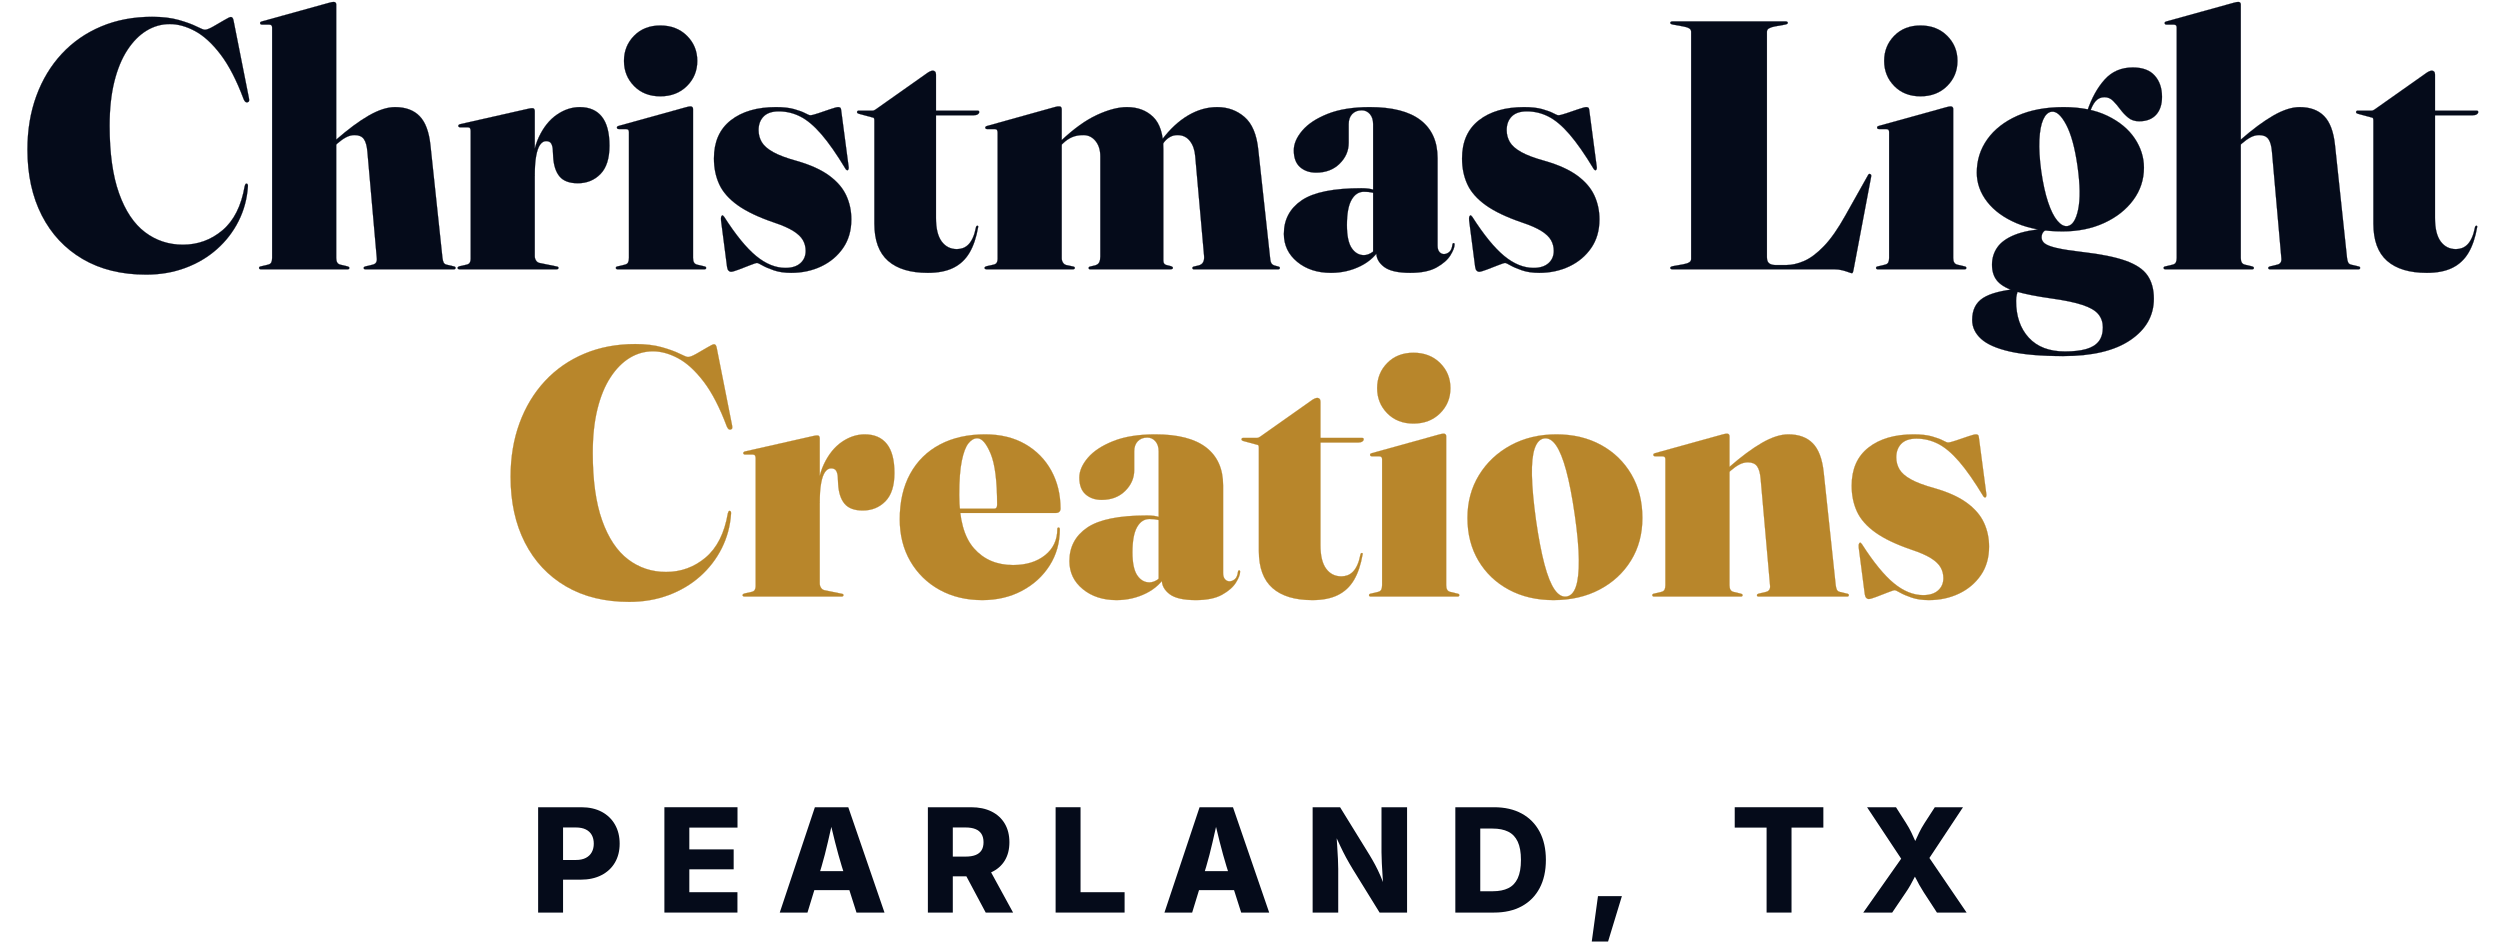
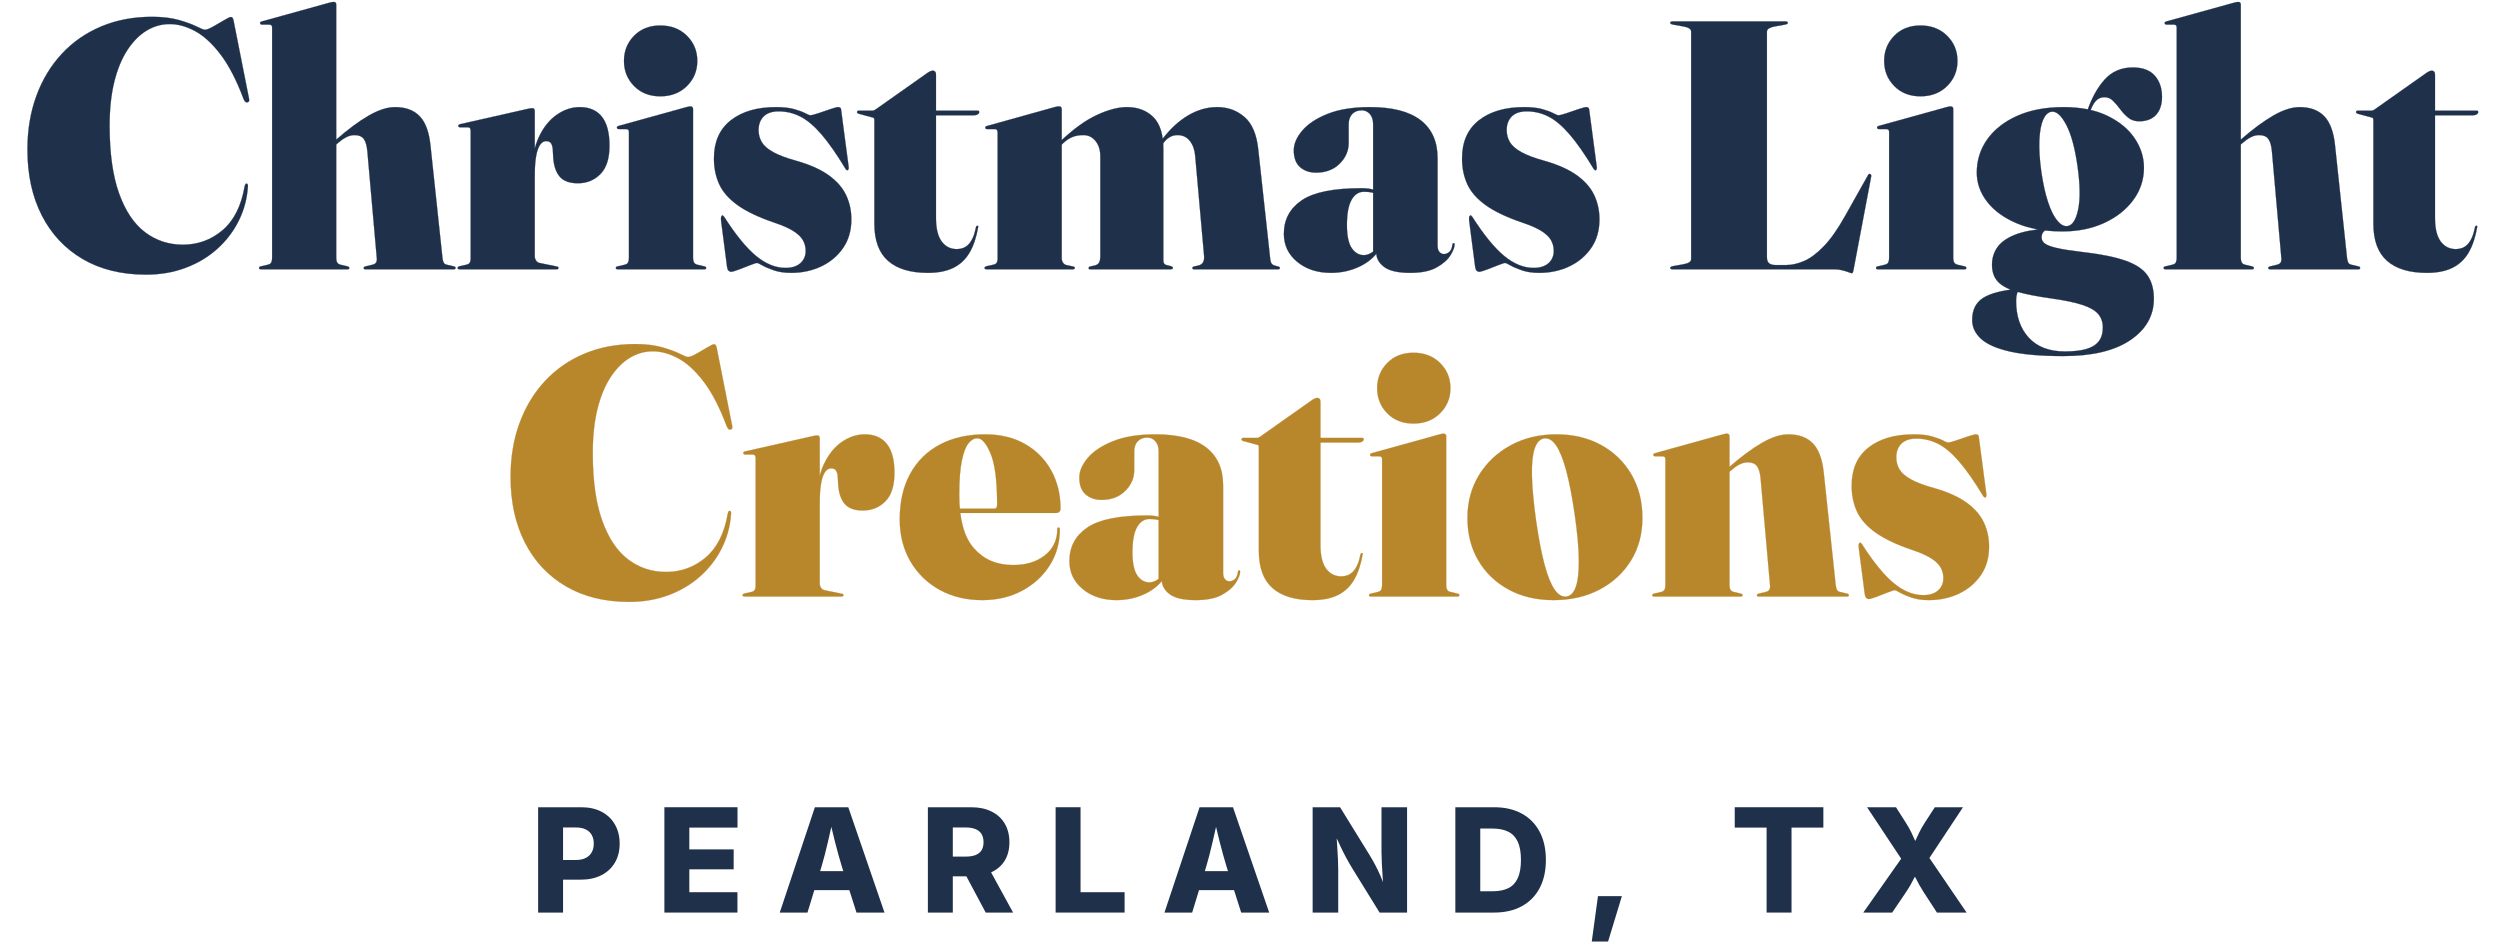
<svg xmlns="http://www.w3.org/2000/svg" width="3.56in" height="1.35in" viewBox="-3 -3 356 134.9">
-   <g transform="translate(0 35.3)" fill="#050b1a" stroke="#050b1a" stroke-width="1.2" stroke-linejoin="round">
+   <g transform="translate(0 35.3)" fill="#1F304B" stroke="#1F304B" stroke-width="1.2" stroke-linejoin="round">
    <path transform="translate(0 0) scale(0.02521432 -0.02521432)" d="M1281 467Q1274 363 1228.5 272.5Q1183 182 1106.5 114.0Q1030 46 928.0 8.0Q826 -30 706 -30Q498 -30 348.0 58.0Q198 146 117.0 304.5Q36 463 36 676Q36 842 86.5 979.5Q137 1117 230.0 1217.0Q323 1317 452.5 1371.5Q582 1426 740 1426Q828 1426 891.0 1408.0Q954 1390 991.0 1371.5Q1028 1353 1038 1353Q1053 1353 1085.0 1371.0Q1117 1389 1147.0 1407.0Q1177 1425 1185 1425Q1190 1425 1194.0 1420.5Q1198 1416 1200 1405L1287 966Q1289 956 1287.5 950.5Q1286 945 1278 943Q1271 942 1266.5 946.0Q1262 950 1257 961Q1197 1121 1126.5 1213.5Q1056 1306 982.5 1345.5Q909 1385 840 1385Q770 1385 709.0 1348.0Q648 1311 600.5 1238.5Q553 1166 526.5 1059.0Q500 952 500 811Q500 579 553.0 430.0Q606 281 699.5 210.0Q793 139 914 139Q1041 139 1137.5 220.5Q1234 302 1263 470Q1265 477 1267.0 480.5Q1269 484 1273 484Q1278 484 1280.0 479.0Q1282 474 1281 467Z" />
    <path transform="translate(33.23 0) scale(0.02521432 -0.02521432)" d="M462 1496V64Q462 48 467.5 38.5Q473 29 486 26L524 17Q536 14 536 8Q536 0 526 0H36Q32 0 29.0 2.0Q26 4 26 8Q26 11 28.5 13.5Q31 16 38 17L76 26Q90 29 95.0 38.5Q100 48 100 64V1366Q100 1374 96.0 1378.0Q92 1382 83 1382H44Q37 1382 34.5 1384.5Q32 1387 32 1391Q32 1395 35.0 1397.0Q38 1399 42 1400L421 1505Q433 1508 437.5 1509.0Q442 1510 448 1510Q455 1510 458.5 1506.0Q462 1502 462 1496ZM432 679 418 694 458 729Q563 821 646.0 868.5Q729 916 794 916Q883 916 932.5 865.5Q982 815 994 702L1062 64Q1064 48 1068.5 38.5Q1073 29 1086 26L1124 17Q1131 16 1133.5 13.5Q1136 11 1136 8Q1136 4 1133.5 2.0Q1131 0 1126 0H627Q617 0 617 8Q617 14 629 17L667 26Q681 29 687.0 38.5Q693 48 691 64L638 664Q634 713 618.0 735.5Q602 758 566 758Q541 758 517.5 745.5Q494 733 470 712Z" />
    <path transform="translate(61.45 0) scale(0.02521432 -0.02521432)" d="M448 540Q448 664 487.5 747.5Q527 831 589.0 873.5Q651 916 718 916Q800 916 843.0 862.0Q886 808 886 698Q886 590 835.0 538.0Q784 486 707 486Q636 486 604.0 524.5Q572 563 568 636L566 674Q565 696 557.0 710.0Q549 724 528 724Q509 724 494.5 704.0Q480 684 472.0 641.0Q464 598 464 530ZM464 894V586V74Q464 61 471.0 50.0Q478 39 490 36L588 16Q594 15 596.0 13.0Q598 11 598 8Q598 4 595.0 2.0Q592 0 586 0H40Q34 0 31.0 2.5Q28 5 28 8Q28 11 32.0 14.0Q36 17 42 18L78 26Q92 29 97.0 37.5Q102 46 102 58V782Q102 791 98.5 796.5Q95 802 86 802H42Q38 802 35.0 804.5Q32 807 32 810Q32 813 35.0 816.0Q38 819 44 820L424 906Q433 908 438.5 909.0Q444 910 450 910Q458 910 461.0 905.0Q464 900 464 894Z" />
    <path transform="translate(84.04 0) scale(0.02521432 -0.02521432)" d="M462 906V64Q462 48 467.5 38.5Q473 29 486 26L524 17Q531 16 533.5 13.5Q536 11 536 8Q536 4 533.5 2.0Q531 0 526 0H36Q32 0 29.0 2.0Q26 4 26 8Q26 11 28.5 13.5Q31 16 38 17L76 26Q90 29 95.0 38.5Q100 48 100 64V776Q100 784 96.0 788.0Q92 792 83 792H44Q37 792 34.5 794.5Q32 797 32 801Q32 805 35.0 807.0Q38 809 42 810L421 915Q433 918 437.5 919.0Q442 920 448 920Q455 920 458.5 916.0Q462 912 462 906ZM277 977Q186 977 129.0 1035.0Q72 1093 72 1177Q72 1261 129.0 1319.0Q186 1377 277 1377Q369 1377 427.5 1319.0Q486 1261 486 1177Q486 1093 427.5 1035.0Q369 977 277 977Z" />
    <path transform="translate(97.96 0) scale(0.02521432 -0.02521432)" d="M432 8Q486 8 516.0 34.5Q546 61 546 104Q546 137 530.5 164.5Q515 192 476.0 216.5Q437 241 368 264Q236 309 162.0 362.0Q88 415 58.0 480.0Q28 545 28 626Q28 767 123.0 841.5Q218 916 378 916Q441 916 481.5 904.5Q522 893 543.5 881.5Q565 870 572 870Q584 870 618.0 881.5Q652 893 685.5 904.5Q719 916 730 916Q735 916 740.0 913.5Q745 911 746 902L788 584Q790 574 788.5 568.0Q787 562 784 560Q781 559 778.0 560.5Q775 562 772 566Q696 692 634.5 763.0Q573 834 515.5 863.0Q458 892 394 892Q337 892 308.5 863.0Q280 834 280 786Q280 749 298.0 718.5Q316 688 362.5 662.0Q409 636 496 612Q611 579 678.5 529.5Q746 480 775.0 417.5Q804 355 804 282Q804 188 757.5 120.5Q711 53 634.0 16.5Q557 -20 464 -20Q408 -20 367.0 -6.0Q326 8 301.5 22.0Q277 36 272 36Q264 36 232.5 23.5Q201 11 168.0 -1.5Q135 -14 124 -14Q117 -14 110.5 -7.5Q104 -1 102 14L68 276Q67 290 68.5 295.5Q70 301 74 304Q76 306 79.0 303.5Q82 301 86 296Q184 143 266.0 75.5Q348 8 432 8Z" />
    <path transform="translate(119.19 0) scale(0.02521432 -0.02521432)" d="M80 858 6 878Q-1 880 -3.5 882.5Q-6 885 -6 888Q-6 891 -3.5 893.5Q-1 896 2 896H82Q85 896 88.5 897.0Q92 898 98 902L390 1108Q398 1114 407.0 1118.0Q416 1122 422 1122Q430 1122 435.0 1116.5Q440 1111 440 1100V290Q440 201 472.0 157.5Q504 114 558 114Q576 114 592.5 120.0Q609 126 623.0 140.0Q637 154 648.0 178.0Q659 202 666 238Q668 246 674.0 246.0Q680 246 678 238Q663 151 629.5 94.0Q596 37 538.5 8.5Q481 -20 394 -20Q246 -20 169.0 48.0Q92 116 92 258V840Q92 849 90.0 853.0Q88 857 80 858ZM336 870 348 896H674Q679 896 681.5 894.5Q684 893 684 888Q684 881 676.0 875.5Q668 870 654 870Z" />
    <path transform="translate(136.54 0) scale(0.02521432 -0.02521432)" d="M462 904V62Q462 49 469.0 38.0Q476 27 488 24L526 16Q536 14 536 8Q536 0 524 0H38Q32 0 29.0 2.5Q26 5 26 8Q26 11 30.0 14.0Q34 17 40 18L76 26Q90 29 95.0 37.5Q100 46 100 58V772Q100 781 96.5 786.5Q93 792 84 792H40Q36 792 33.0 794.5Q30 797 30 800Q30 803 33.0 806.0Q36 809 42 810L422 916Q431 919 436.5 919.5Q442 920 448 920Q456 920 459.0 915.0Q462 910 462 904ZM434 678 420 690 458 726Q566 828 661.5 872.0Q757 916 830 916Q922 916 979.0 860.0Q1036 804 1036 678V50Q1036 38 1040.5 32.0Q1045 26 1054 24L1078 18Q1090 14 1090 8Q1090 0 1074 0H622Q614 0 614 8Q614 14 624 16L650 22Q668 27 674.0 40.0Q680 53 680 72V638Q680 691 653.0 724.5Q626 758 584 758Q548 758 521.0 746.5Q494 735 470 712ZM1010 678 996 690 1028 732Q1096 822 1175.5 869.0Q1255 916 1340 916Q1430 916 1494.5 860.0Q1559 804 1572 676L1640 54Q1642 39 1647.5 32.0Q1653 25 1662 22L1684 16Q1689 15 1691.5 13.0Q1694 11 1694 8Q1694 4 1691.5 2.0Q1689 0 1684 0H1208Q1200 0 1200 8Q1200 14 1210 16L1236 22Q1254 27 1261.0 41.0Q1268 55 1266 76L1216 638Q1212 691 1186.0 724.5Q1160 758 1116 758Q1092 758 1073.0 747.0Q1054 736 1040 718Z" />
    <path transform="translate(179.27 0) scale(0.02521432 -0.02521432)" d="M544 93V107L526 90V820Q526 856 507.5 877.0Q489 898 462 898Q428 898 408.0 877.0Q388 856 388 820V714Q388 647 337.0 596.5Q286 546 204 546Q149 546 113.5 577.0Q78 608 78 672Q78 727 126.0 783.5Q174 840 269.5 878.0Q365 916 507 916Q699 916 794.5 842.0Q890 768 890 628V134Q890 110 900.5 98.0Q911 86 926 86Q941 86 955.5 97.5Q970 109 974 140Q975 145 976.5 146.5Q978 148 980 148Q983 148 984.5 146.5Q986 145 986 140Q986 117 962.5 79.0Q939 41 884.5 10.5Q830 -20 736 -20Q632 -20 588.0 13.5Q544 47 544 93ZM22 200Q22 321 122.5 389.5Q223 458 460 458Q505 458 530.5 448.5Q556 439 578 422L568 414Q544 428 523.0 433.0Q502 438 474 438Q430 438 404.0 392.0Q378 346 378 250Q378 160 405.0 120.0Q432 80 474 80Q497 80 521.0 96.5Q545 113 559 138L573 130Q533 57 455.5 18.5Q378 -20 288 -20Q173 -20 97.5 42.0Q22 104 22 200Z" />
    <path transform="translate(204.49 0) scale(0.02521432 -0.02521432)" d="M432 8Q486 8 516.0 34.5Q546 61 546 104Q546 137 530.5 164.5Q515 192 476.0 216.5Q437 241 368 264Q236 309 162.0 362.0Q88 415 58.0 480.0Q28 545 28 626Q28 767 123.0 841.5Q218 916 378 916Q441 916 481.5 904.5Q522 893 543.5 881.5Q565 870 572 870Q584 870 618.0 881.5Q652 893 685.5 904.5Q719 916 730 916Q735 916 740.0 913.5Q745 911 746 902L788 584Q790 574 788.5 568.0Q787 562 784 560Q781 559 778.0 560.5Q775 562 772 566Q696 692 634.5 763.0Q573 834 515.5 863.0Q458 892 394 892Q337 892 308.5 863.0Q280 834 280 786Q280 749 298.0 718.5Q316 688 362.5 662.0Q409 636 496 612Q611 579 678.5 529.5Q746 480 775.0 417.5Q804 355 804 282Q804 188 757.5 120.5Q711 53 634.0 16.5Q557 -20 464 -20Q408 -20 367.0 -6.0Q326 8 301.5 22.0Q277 36 272 36Q264 36 232.5 23.5Q201 11 168.0 -1.5Q135 -14 124 -14Q117 -14 110.5 -7.5Q104 -1 102 14L68 276Q67 290 68.5 295.5Q70 301 74 304Q76 306 79.0 303.5Q82 301 86 296Q184 143 266.0 75.5Q348 8 432 8Z" />
    <path transform="translate(233.28 0) scale(0.02521432 -0.02521432)" d="M710 1382 654 1372Q632 1368 620.0 1361.0Q608 1354 608 1342V68Q608 43 621.0 33.5Q634 24 658 24H716Q765 24 818.0 47.0Q871 70 929.5 130.5Q988 191 1051 304L1178 530Q1181 536 1184.0 538.0Q1187 540 1190 538Q1195 537 1196.5 533.0Q1198 529 1196 520L1098 2Q1095 -14 1093.0 -18.0Q1091 -22 1088 -22Q1084 -22 1069.5 -16.5Q1055 -11 1034.0 -5.5Q1013 0 988 0H74Q68 0 65.0 2.5Q62 5 62 8Q62 15 78 18L134 28Q157 32 168.5 39.0Q180 46 180 58V1342Q180 1354 168.5 1361.0Q157 1368 134 1372L78 1382Q62 1385 62 1392Q62 1395 65.0 1397.5Q68 1400 74 1400H714Q720 1400 723.0 1397.5Q726 1395 726 1392Q726 1385 710 1382Z" />
    <path transform="translate(263.49 0) scale(0.02521432 -0.02521432)" d="M462 906V64Q462 48 467.5 38.5Q473 29 486 26L524 17Q531 16 533.5 13.5Q536 11 536 8Q536 4 533.5 2.0Q531 0 526 0H36Q32 0 29.0 2.0Q26 4 26 8Q26 11 28.5 13.5Q31 16 38 17L76 26Q90 29 95.0 38.5Q100 48 100 64V776Q100 784 96.0 788.0Q92 792 83 792H44Q37 792 34.5 794.5Q32 797 32 801Q32 805 35.0 807.0Q38 809 42 810L421 915Q433 918 437.5 919.0Q442 920 448 920Q455 920 458.5 916.0Q462 912 462 906ZM277 977Q186 977 129.0 1035.0Q72 1093 72 1177Q72 1261 129.0 1319.0Q186 1377 277 1377Q369 1377 427.5 1319.0Q486 1261 486 1177Q486 1093 427.5 1035.0Q369 977 277 977Z" />
    <path transform="translate(277.41 0) scale(0.02521432 -0.02521432)" d="M637 98Q543 109 494.0 120.5Q445 132 427.0 146.0Q409 160 409 180Q409 200 420.0 212.0Q431 224 441 224L439 230Q325 222 257.0 194.5Q189 167 159.0 124.0Q129 81 129 26Q129 -34 162.0 -69.5Q195 -105 268.0 -126.0Q341 -147 461 -164Q577 -180 641.0 -201.5Q705 -223 730.0 -254.0Q755 -285 755 -328Q755 -377 731.5 -407.0Q708 -437 660.5 -450.5Q613 -464 541 -464Q408 -464 336.5 -386.0Q265 -308 265 -178Q265 -158 269.0 -142.0Q273 -126 277 -120V-110Q138 -123 77.5 -162.5Q17 -202 17 -286Q17 -347 67.5 -393.0Q118 -439 231.0 -464.5Q344 -490 531 -490Q777 -490 910.0 -400.0Q1043 -310 1043 -166Q1043 -87 1007.5 -35.0Q972 17 883.5 48.5Q795 80 637 98ZM659 870 679 878Q693 925 713.0 948.5Q733 972 764 972Q792 972 812.5 951.5Q833 931 853.0 904.0Q873 877 898.0 856.5Q923 836 960 836Q1022 836 1055.5 872.5Q1089 909 1089 974Q1089 1048 1048.0 1094.0Q1007 1140 924 1140Q827 1140 765.5 1072.0Q704 1004 667 894ZM987 574Q987 662 934.5 740.0Q882 818 780.5 867.0Q679 916 533 916Q382 916 272.0 867.0Q162 818 102.5 734.5Q43 651 43 546Q43 457 101.5 381.5Q160 306 268.5 260.0Q377 214 527 214Q659 214 763.0 262.0Q867 310 927.0 391.5Q987 473 987 574ZM465 890Q506 896 548.0 816.5Q590 737 612 582Q634 425 615.5 337.5Q597 250 555 244Q527 240 498.0 274.5Q469 309 445.5 379.5Q422 450 407 554Q393 657 396.5 731.0Q400 805 418.0 845.5Q436 886 465 890Z" />
    <path transform="translate(304.44 0) scale(0.02521432 -0.02521432)" d="M462 1496V64Q462 48 467.5 38.5Q473 29 486 26L524 17Q536 14 536 8Q536 0 526 0H36Q32 0 29.0 2.0Q26 4 26 8Q26 11 28.5 13.5Q31 16 38 17L76 26Q90 29 95.0 38.5Q100 48 100 64V1366Q100 1374 96.0 1378.0Q92 1382 83 1382H44Q37 1382 34.5 1384.5Q32 1387 32 1391Q32 1395 35.0 1397.0Q38 1399 42 1400L421 1505Q433 1508 437.5 1509.0Q442 1510 448 1510Q455 1510 458.5 1506.0Q462 1502 462 1496ZM432 679 418 694 458 729Q563 821 646.0 868.5Q729 916 794 916Q883 916 932.5 865.5Q982 815 994 702L1062 64Q1064 48 1068.5 38.5Q1073 29 1086 26L1124 17Q1131 16 1133.5 13.5Q1136 11 1136 8Q1136 4 1133.5 2.0Q1131 0 1126 0H627Q617 0 617 8Q617 14 629 17L667 26Q681 29 687.0 38.5Q693 48 691 64L638 664Q634 713 618.0 735.5Q602 758 566 758Q541 758 517.5 745.5Q494 733 470 712Z" />
    <path transform="translate(332.65 0) scale(0.02521432 -0.02521432)" d="M80 858 6 878Q-1 880 -3.5 882.5Q-6 885 -6 888Q-6 891 -3.5 893.5Q-1 896 2 896H82Q85 896 88.5 897.0Q92 898 98 902L390 1108Q398 1114 407.0 1118.0Q416 1122 422 1122Q430 1122 435.0 1116.5Q440 1111 440 1100V290Q440 201 472.0 157.5Q504 114 558 114Q576 114 592.5 120.0Q609 126 623.0 140.0Q637 154 648.0 178.0Q659 202 666 238Q668 246 674.0 246.0Q680 246 678 238Q663 151 629.5 94.0Q596 37 538.5 8.5Q481 -20 394 -20Q246 -20 169.0 48.0Q92 116 92 258V840Q92 849 90.0 853.0Q88 857 80 858ZM336 870 348 896H674Q679 896 681.5 894.5Q684 893 684 888Q684 881 676.0 875.5Q668 870 654 870Z" />
  </g>
  <g transform="translate(0 81.9)" fill="#b8862b" stroke="#b8862b" stroke-width="1.2" stroke-linejoin="round">
    <path transform="translate(68.8 0) scale(0.02521432 -0.02521432)" d="M1281 467Q1274 363 1228.5 272.5Q1183 182 1106.5 114.0Q1030 46 928.0 8.0Q826 -30 706 -30Q498 -30 348.0 58.0Q198 146 117.0 304.5Q36 463 36 676Q36 842 86.5 979.5Q137 1117 230.0 1217.0Q323 1317 452.5 1371.5Q582 1426 740 1426Q828 1426 891.0 1408.0Q954 1390 991.0 1371.5Q1028 1353 1038 1353Q1053 1353 1085.0 1371.0Q1117 1389 1147.0 1407.0Q1177 1425 1185 1425Q1190 1425 1194.0 1420.5Q1198 1416 1200 1405L1287 966Q1289 956 1287.5 950.5Q1286 945 1278 943Q1271 942 1266.5 946.0Q1262 950 1257 961Q1197 1121 1126.5 1213.5Q1056 1306 982.5 1345.5Q909 1385 840 1385Q770 1385 709.0 1348.0Q648 1311 600.5 1238.5Q553 1166 526.5 1059.0Q500 952 500 811Q500 579 553.0 430.0Q606 281 699.5 210.0Q793 139 914 139Q1041 139 1137.5 220.5Q1234 302 1263 470Q1265 477 1267.0 480.5Q1269 484 1273 484Q1278 484 1280.0 479.0Q1282 474 1281 467Z" />
    <path transform="translate(102.03 0) scale(0.02521432 -0.02521432)" d="M448 540Q448 664 487.5 747.5Q527 831 589.0 873.5Q651 916 718 916Q800 916 843.0 862.0Q886 808 886 698Q886 590 835.0 538.0Q784 486 707 486Q636 486 604.0 524.5Q572 563 568 636L566 674Q565 696 557.0 710.0Q549 724 528 724Q509 724 494.5 704.0Q480 684 472.0 641.0Q464 598 464 530ZM464 894V586V74Q464 61 471.0 50.0Q478 39 490 36L588 16Q594 15 596.0 13.0Q598 11 598 8Q598 4 595.0 2.0Q592 0 586 0H40Q34 0 31.0 2.5Q28 5 28 8Q28 11 32.0 14.0Q36 17 42 18L78 26Q92 29 97.0 37.5Q102 46 102 58V782Q102 791 98.5 796.5Q95 802 86 802H42Q38 802 35.0 804.5Q32 807 32 810Q32 813 35.0 816.0Q38 819 44 820L424 906Q433 908 438.5 909.0Q444 910 450 910Q458 910 461.0 905.0Q464 900 464 894Z" />
    <path transform="translate(124.62 0) scale(0.02521432 -0.02521432)" d="M928 496Q928 486 921.5 479.0Q915 472 900 472H274V496H552Q570 496 570 518Q570 719 533.5 806.5Q497 894 458 894Q431 894 408.0 865.5Q385 837 370.5 767.0Q356 697 356 574Q356 367 439.0 272.5Q522 178 660 178Q771 178 840.5 233.5Q910 289 910 382Q910 387 912.5 388.5Q915 390 916 390Q919 390 921.5 388.0Q924 386 924 380Q924 266 866.5 175.5Q809 85 710.0 32.5Q611 -20 486 -20Q350 -20 245.0 38.0Q140 96 80.0 199.0Q20 302 20 436Q20 586 79.0 693.5Q138 801 246.5 858.5Q355 916 502 916Q633 916 728.5 861.0Q824 806 876.0 711.0Q928 616 928 496Z" />
    <path transform="translate(148.73 0) scale(0.02521432 -0.02521432)" d="M544 93V107L526 90V820Q526 856 507.5 877.0Q489 898 462 898Q428 898 408.0 877.0Q388 856 388 820V714Q388 647 337.0 596.5Q286 546 204 546Q149 546 113.5 577.0Q78 608 78 672Q78 727 126.0 783.5Q174 840 269.5 878.0Q365 916 507 916Q699 916 794.5 842.0Q890 768 890 628V134Q890 110 900.5 98.0Q911 86 926 86Q941 86 955.5 97.5Q970 109 974 140Q975 145 976.5 146.5Q978 148 980 148Q983 148 984.5 146.5Q986 145 986 140Q986 117 962.5 79.0Q939 41 884.5 10.5Q830 -20 736 -20Q632 -20 588.0 13.5Q544 47 544 93ZM22 200Q22 321 122.5 389.5Q223 458 460 458Q505 458 530.5 448.5Q556 439 578 422L568 414Q544 428 523.0 433.0Q502 438 474 438Q430 438 404.0 392.0Q378 346 378 250Q378 160 405.0 120.0Q432 80 474 80Q497 80 521.0 96.5Q545 113 559 138L573 130Q533 57 455.5 18.5Q378 -20 288 -20Q173 -20 97.5 42.0Q22 104 22 200Z" />
    <path transform="translate(173.94 0) scale(0.02521432 -0.02521432)" d="M80 858 6 878Q-1 880 -3.5 882.5Q-6 885 -6 888Q-6 891 -3.5 893.5Q-1 896 2 896H82Q85 896 88.5 897.0Q92 898 98 902L390 1108Q398 1114 407.0 1118.0Q416 1122 422 1122Q430 1122 435.0 1116.5Q440 1111 440 1100V290Q440 201 472.0 157.5Q504 114 558 114Q576 114 592.5 120.0Q609 126 623.0 140.0Q637 154 648.0 178.0Q659 202 666 238Q668 246 674.0 246.0Q680 246 678 238Q663 151 629.5 94.0Q596 37 538.5 8.5Q481 -20 394 -20Q246 -20 169.0 48.0Q92 116 92 258V840Q92 849 90.0 853.0Q88 857 80 858ZM336 870 348 896H674Q679 896 681.5 894.5Q684 893 684 888Q684 881 676.0 875.5Q668 870 654 870Z" />
    <path transform="translate(191.29 0) scale(0.02521432 -0.02521432)" d="M462 906V64Q462 48 467.5 38.5Q473 29 486 26L524 17Q531 16 533.5 13.5Q536 11 536 8Q536 4 533.5 2.0Q531 0 526 0H36Q32 0 29.0 2.0Q26 4 26 8Q26 11 28.5 13.5Q31 16 38 17L76 26Q90 29 95.0 38.5Q100 48 100 64V776Q100 784 96.0 788.0Q92 792 83 792H44Q37 792 34.5 794.5Q32 797 32 801Q32 805 35.0 807.0Q38 809 42 810L421 915Q433 918 437.5 919.0Q442 920 448 920Q455 920 458.5 916.0Q462 912 462 906ZM277 977Q186 977 129.0 1035.0Q72 1093 72 1177Q72 1261 129.0 1319.0Q186 1377 277 1377Q369 1377 427.5 1319.0Q486 1261 486 1177Q486 1093 427.5 1035.0Q369 977 277 977Z" />
    <path transform="translate(205.21 0) scale(0.02521432 -0.02521432)" d="M532 916Q675 916 784.5 856.0Q894 796 956.0 689.5Q1018 583 1018 444Q1018 308 953.5 203.5Q889 99 776.0 39.5Q663 -20 516 -20Q373 -20 263.5 39.0Q154 98 92.0 202.5Q30 307 30 444Q30 580 95.5 686.5Q161 793 274.5 854.5Q388 916 532 916ZM589 0Q625 5 642.5 56.0Q660 107 659.0 208.0Q658 309 636 462Q614 615 587.5 712.5Q561 810 530.0 854.5Q499 899 462 893Q427 887 409.5 836.0Q392 785 394.0 685.0Q396 585 417 432Q439 279 465.0 181.5Q491 84 522.0 39.5Q553 -5 589 0Z" />
    <path transform="translate(231.63 0) scale(0.02521432 -0.02521432)" d="M462 906V64Q462 48 467.5 38.5Q473 29 486 26L524 17Q536 14 536 8Q536 0 526 0H36Q32 0 29.0 2.0Q26 4 26 8Q26 11 28.5 13.5Q31 16 38 17L76 26Q90 29 95.0 38.5Q100 48 100 64V776Q100 784 96.0 788.0Q92 792 83 792H44Q37 792 34.5 794.5Q32 797 32 801Q32 805 35.0 807.0Q38 809 42 810L421 915Q433 918 437.5 919.0Q442 920 448 920Q455 920 458.5 916.0Q462 912 462 906ZM432 679 418 694 458 729Q563 821 646.0 868.5Q729 916 794 916Q883 916 932.5 865.5Q982 815 994 702L1062 64Q1064 48 1068.5 38.5Q1073 29 1086 26L1124 17Q1131 16 1133.5 13.5Q1136 11 1136 8Q1136 4 1133.5 2.0Q1131 0 1126 0H627Q617 0 617 8Q617 14 629 17L667 26Q681 29 687.0 38.5Q693 48 691 64L638 664Q634 713 618.0 735.5Q602 758 566 758Q541 758 517.5 745.5Q494 733 470 712Z" />
    <path transform="translate(259.97 0) scale(0.02521432 -0.02521432)" d="M432 8Q486 8 516.0 34.5Q546 61 546 104Q546 137 530.5 164.5Q515 192 476.0 216.5Q437 241 368 264Q236 309 162.0 362.0Q88 415 58.0 480.0Q28 545 28 626Q28 767 123.0 841.5Q218 916 378 916Q441 916 481.5 904.5Q522 893 543.5 881.5Q565 870 572 870Q584 870 618.0 881.5Q652 893 685.5 904.5Q719 916 730 916Q735 916 740.0 913.5Q745 911 746 902L788 584Q790 574 788.5 568.0Q787 562 784 560Q781 559 778.0 560.5Q775 562 772 566Q696 692 634.5 763.0Q573 834 515.5 863.0Q458 892 394 892Q337 892 308.5 863.0Q280 834 280 786Q280 749 298.0 718.5Q316 688 362.5 662.0Q409 636 496 612Q611 579 678.5 529.5Q746 480 775.0 417.5Q804 355 804 282Q804 188 757.5 120.5Q711 53 634.0 16.5Q557 -20 464 -20Q408 -20 367.0 -6.0Q326 8 301.5 22.0Q277 36 272 36Q264 36 232.5 23.5Q201 11 168.0 -1.5Q135 -14 124 -14Q117 -14 110.5 -7.5Q104 -1 102 14L68 276Q67 290 68.5 295.5Q70 301 74 304Q76 306 79.0 303.5Q82 301 86 296Q184 143 266.0 75.5Q348 8 432 8Z" />
  </g>
-   <g transform="translate(0 126.9)" fill="#050b1a">
+   <g transform="translate(0 126.9)" fill="#1F304B">
    <path transform="translate(72.46 0) scale(0.01006711 -0.01006711)" d="M116.158 0V1490H726.481Q894.401 1490 1016.021 1424.98Q1137.642 1359.96 1203.542 1243.84Q1269.442 1127.719 1269.442 974.959Q1269.442 821.438 1202.402 706.978Q1135.361 592.518 1011.201 528.898Q887.041 465.278 716.081 465.278H337.6V744.001H651.599Q734.638 744.001 790.677 773.101Q846.717 802.2 875.037 854.08Q903.357 905.959 903.357 974.959Q903.357 1045.478 875.037 1096.738Q846.717 1147.997 790.557 1175.837Q734.398 1203.676 651.119 1203.676H468.803V0Z" />
    <path transform="translate(90.44 0) scale(0.01006711 -0.01006711)" d="M116.158 0V1490H1150.322V1201.916H468.803V893.762H1096.002V611.758H468.803V288.084H1149.442V0Z" />
    <path transform="translate(107.56 0) scale(0.01006711 -0.01006711)" d="M47.44 0 544.358 1490H1016.687L1528.965 0H1132.879L925.563 651.433Q876.042 813.995 829.562 997.297Q783.081 1180.599 736.442 1378.199H815.003Q770.123 1180.119 727.963 996.337Q685.803 812.555 638.522 651.433L439.446 0ZM384.802 317.197V586.56H1191.603V317.197Z" />
    <path transform="translate(127.96 0) scale(0.01006711 -0.01006711)" d="M116.158 0V1490H726.481Q894.401 1490 1016.021 1429.74Q1137.642 1369.48 1203.542 1258.26Q1269.442 1147.039 1269.442 995.039Q1269.442 841.518 1202.402 733.438Q1135.361 625.358 1011.201 568.998Q887.041 512.638 716.081 512.638H327.041V791.841H651.599Q734.638 791.841 790.557 813.801Q846.477 835.761 874.917 880.64Q903.357 925.519 903.357 995.039Q903.357 1065.038 874.917 1111.158Q846.477 1157.277 790.437 1180.477Q734.398 1203.676 651.119 1203.676H468.803V0ZM934.157 0 571.117 680.88H949.282L1321.362 0Z" />
    <path transform="translate(146.15 0) scale(0.01006711 -0.01006711)" d="M116.158 0V1490H468.803V288.084H1091.921V0Z" />
    <path transform="translate(162.34 0) scale(0.01006711 -0.01006711)" d="M47.44 0 544.358 1490H1016.687L1528.965 0H1132.879L925.563 651.433Q876.042 813.995 829.562 997.297Q783.081 1180.599 736.442 1378.199H815.003Q770.123 1180.119 727.963 996.337Q685.803 812.555 638.522 651.433L439.446 0ZM384.802 317.197V586.56H1191.603V317.197Z" />
    <path transform="translate(182.75 0) scale(0.01006711 -0.01006711)" d="M116.158 0V1490H504.323L919.557 816.689Q960.278 750.048 998.838 678.368Q1037.398 606.687 1075.378 519.627Q1113.358 432.566 1152.118 319.925H1119.038Q1113.078 402.125 1106.418 501.906Q1099.758 601.687 1094.957 696.187Q1090.157 790.688 1090.157 855.689V1490H1451.923V0H1063.278L682.123 616.953Q630.682 701.793 589.382 777.974Q548.082 854.154 506.542 943.074Q465.002 1031.995 409.203 1151.914H449.523Q456.803 1045.474 463.463 943.874Q470.123 842.274 474.143 757.834Q478.163 673.393 478.163 617.433V0Z" />
    <path transform="translate(203.07 0) scale(0.01006711 -0.01006711)" d="M664.001 0H267.519V301.764H648.961Q776.999 301.764 865.338 345.043Q953.677 388.323 998.996 486.022Q1044.316 583.721 1044.316 744.96Q1044.316 906.479 998.356 1003.818Q952.397 1101.157 863.498 1144.697Q774.598 1188.236 644.16 1188.236H261.039V1490H664Q891.12 1490 1055.121 1400.62Q1219.121 1311.24 1308.081 1144.36Q1397.041 977.48 1397.041 744.96Q1397.041 512.72 1308.341 345.6Q1219.641 178.48 1055.321 89.24Q891.001 0 664.001 0ZM468.803 1490V0H116.158V1490Z" />
    <path transform="translate(222.5 0) scale(0.01006711 -0.01006711)" d="M115.84 -409.922 203.84 232.321H542.084L346.563 -409.922Z" />
    <path transform="translate(243.36 0) scale(0.01006711 -0.01006711)" d="M66.079 1201.916V1490H1319.763V1201.916H869.484V0H516.838V1201.916Z" />
    <path transform="translate(261.84 0) scale(0.01006711 -0.01006711)" d="M48.64 0 676.481 892.282V623.598L102.16 1490H511.406L653.444 1266.723Q698.404 1195.963 727.384 1135.423Q756.364 1074.882 780.344 1020.142Q804.324 965.402 833.284 912.042H732.642Q763.122 965.162 787.481 1019.902Q811.841 1074.642 841.441 1135.303Q871.041 1195.963 916.001 1266.723L1060.519 1490H1459.445L899.044 643.758V897.002L1510.245 0H1090.599L904.841 285.277Q864.361 348.797 840.302 392.537Q816.242 436.277 797.702 473.557Q779.162 510.837 753.482 554.596H804.363Q779.683 511.556 760.643 473.897Q741.603 436.237 717.423 392.257Q693.244 348.277 650.764 285.277L457.686 0Z" />
  </g>
</svg>
